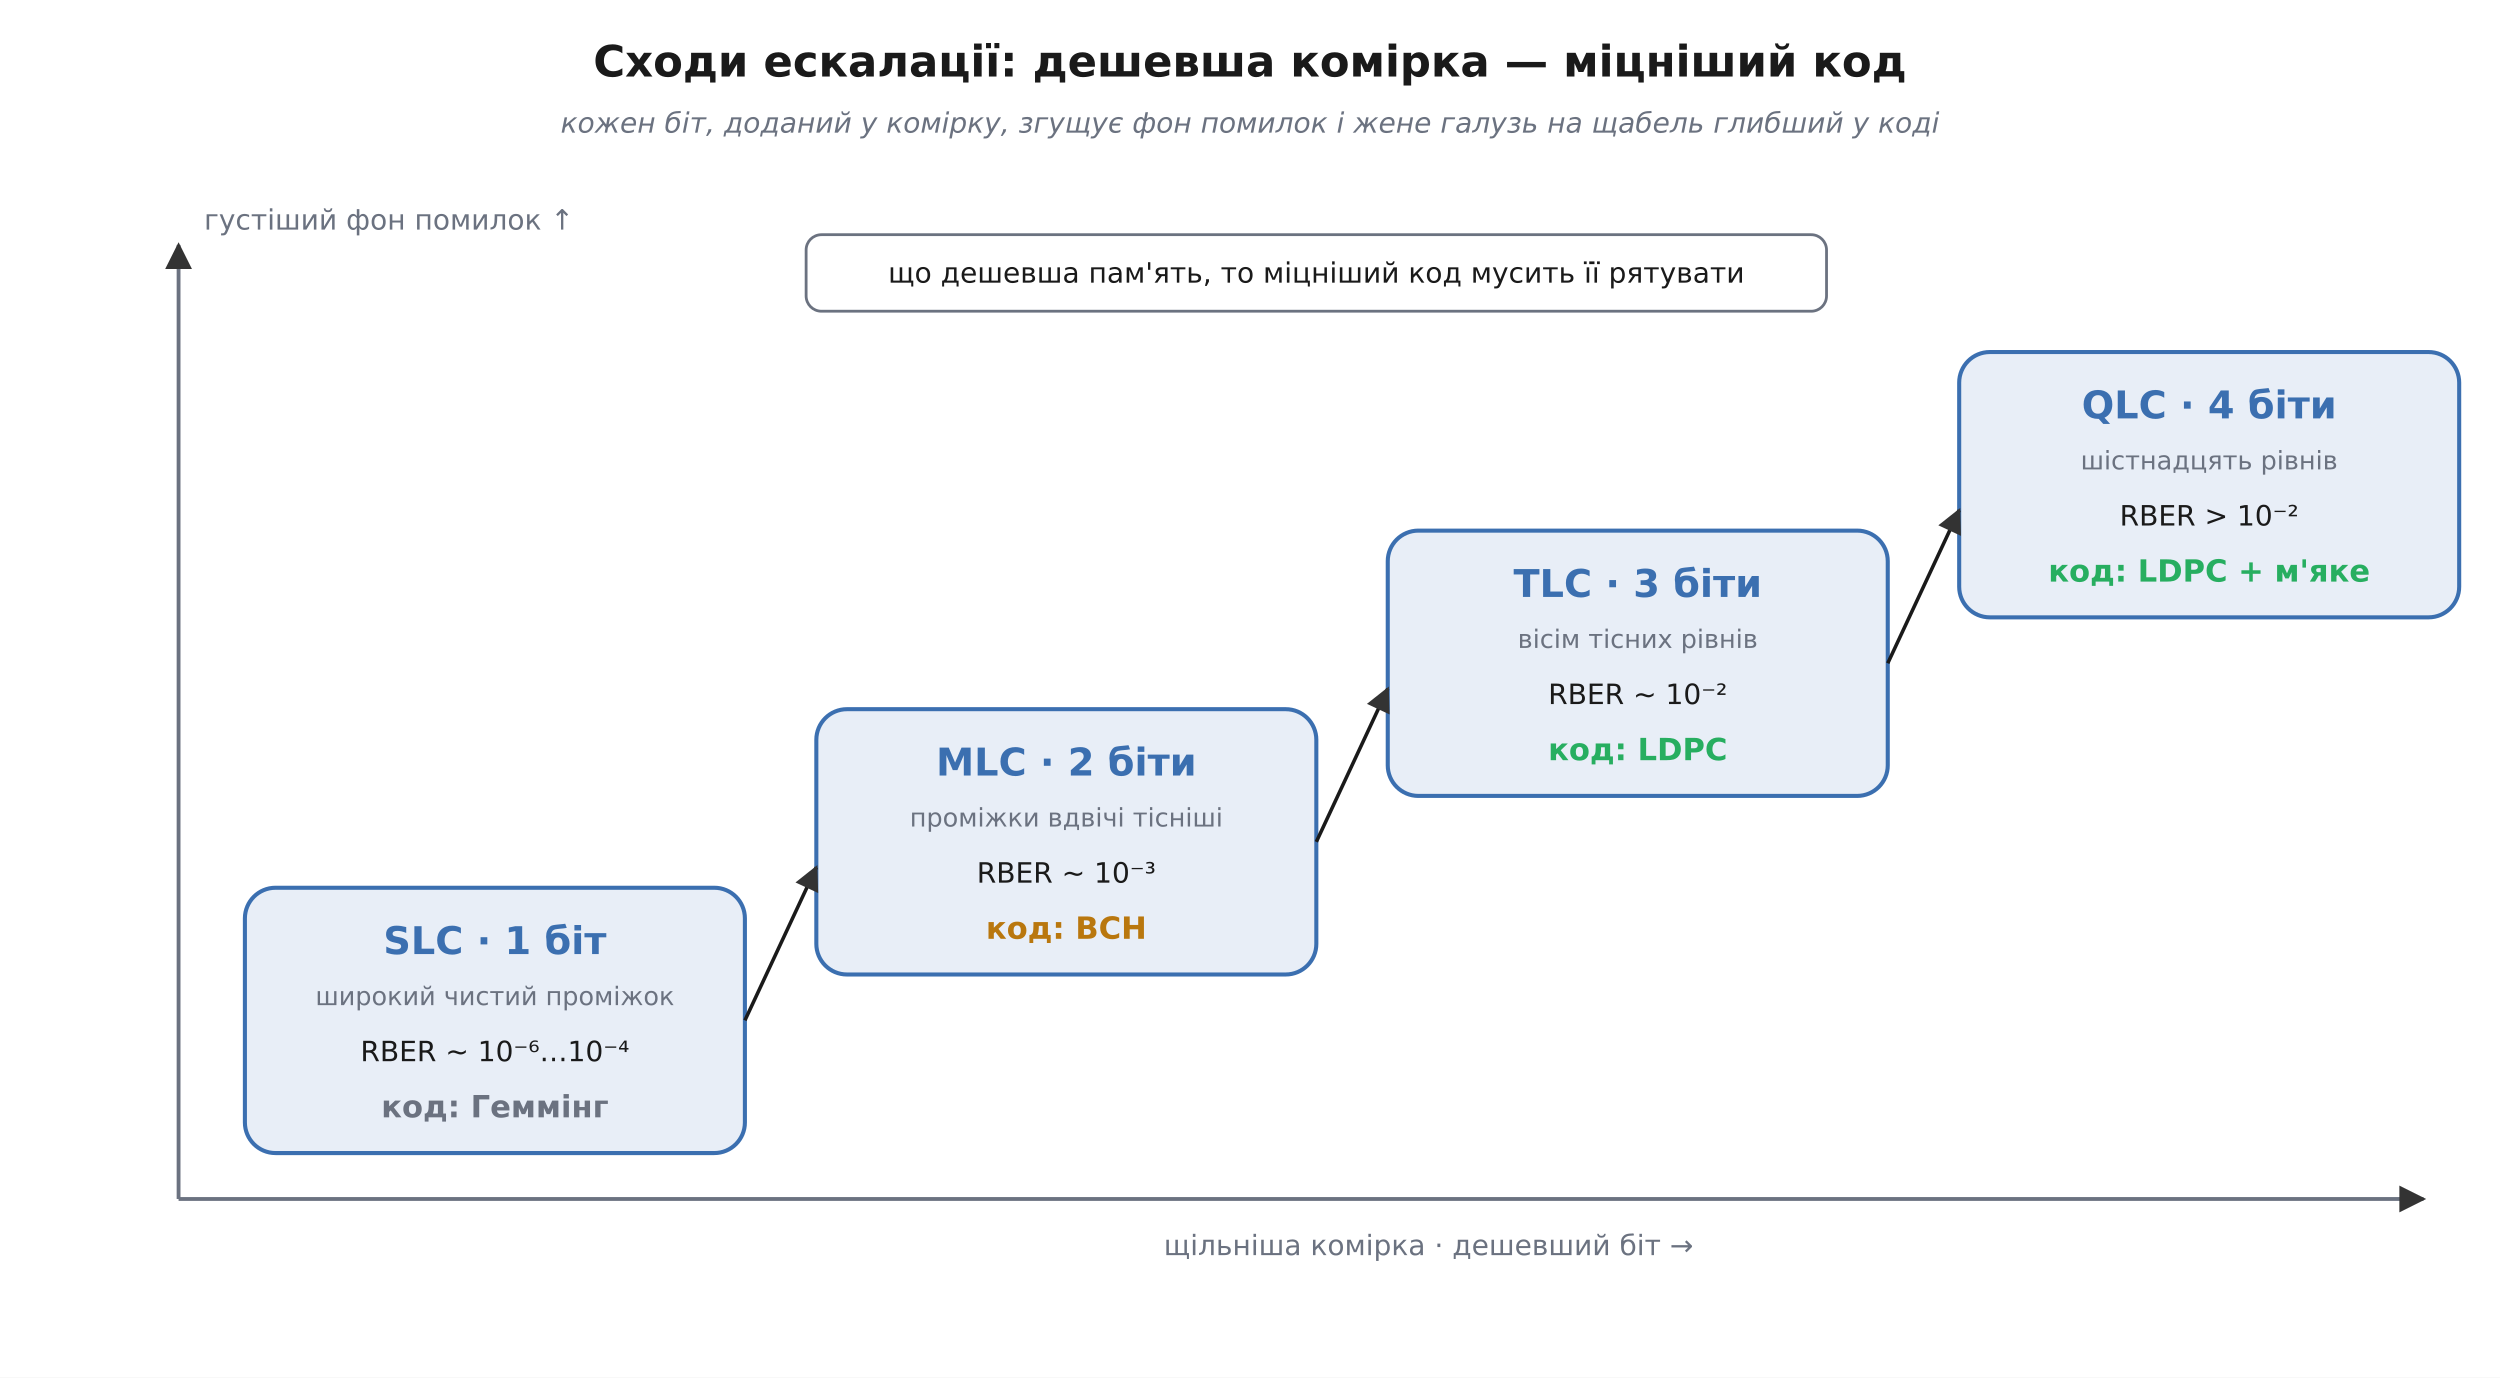
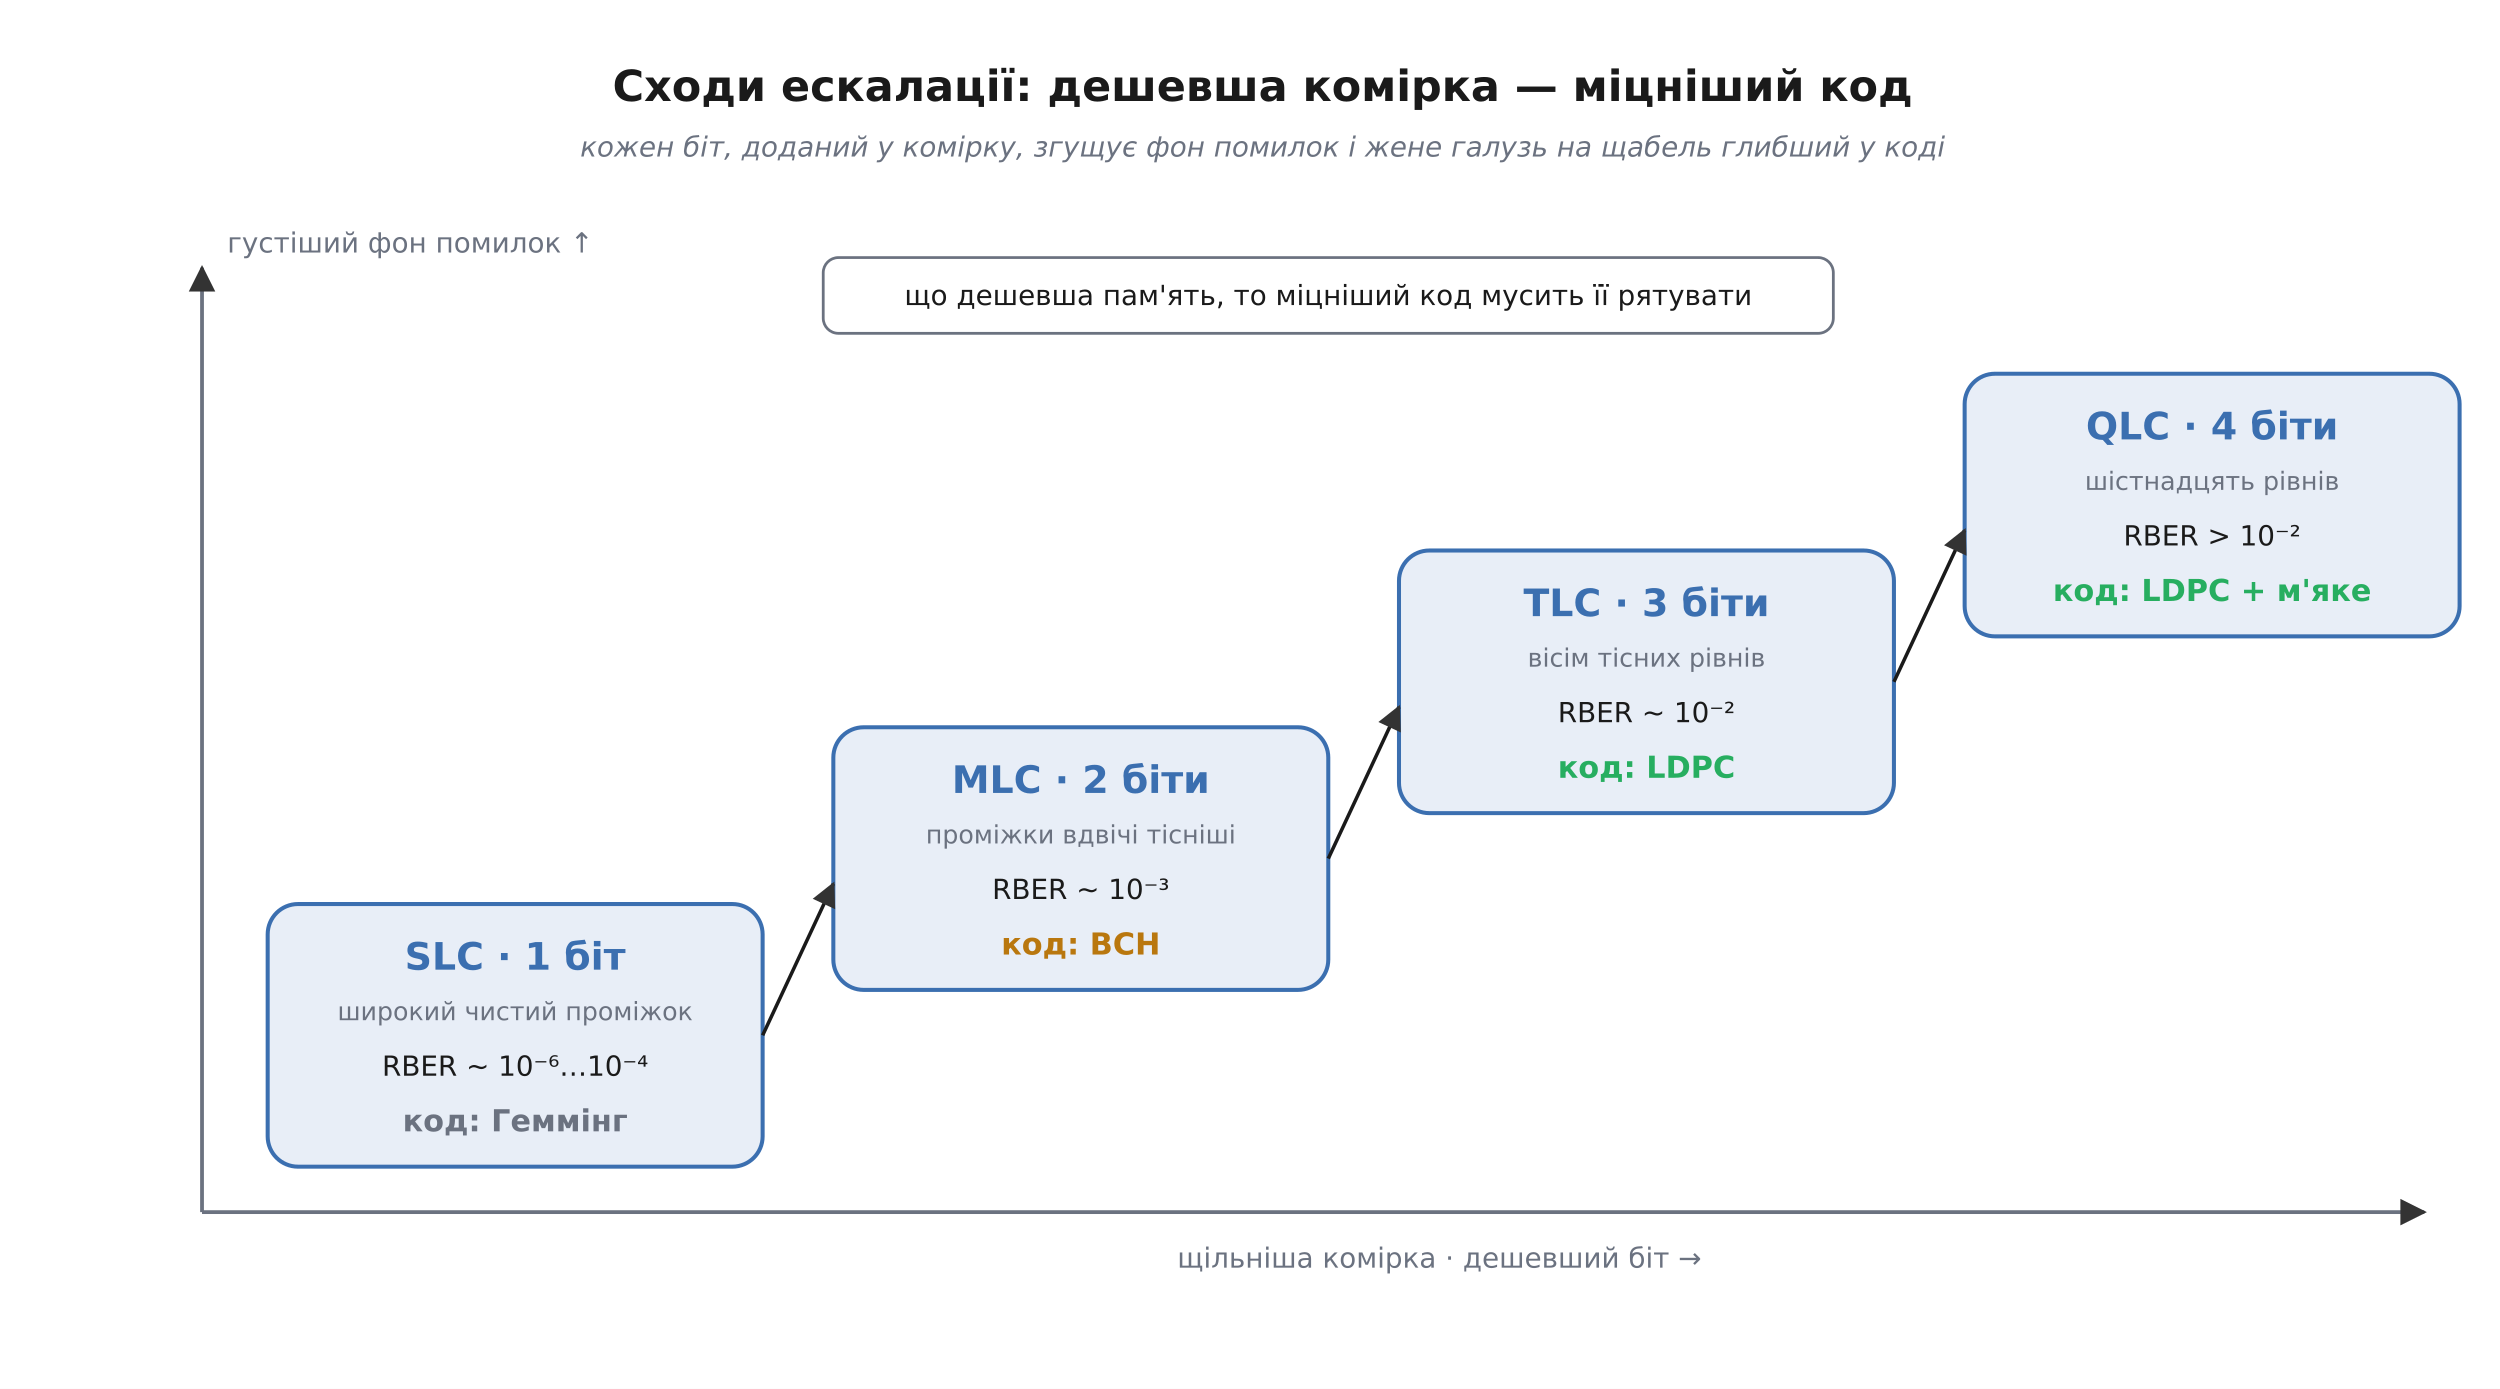
- <svg xmlns="http://www.w3.org/2000/svg" viewBox="0 0 980 540" font-family="'Segoe UI', 'DejaVu Sans', Arial, sans-serif">
-   <rect width="980" height="540" fill="#ffffff" />
+ <svg xmlns="http://www.w3.org/2000/svg" viewBox="-10 -10 990 550" font-family="'Segoe UI', 'DejaVu Sans', Arial, sans-serif">
+   <rect x="-10" y="-10" width="990" height="550" fill="#ffffff" />
  <defs>
    <marker id="arrow" viewBox="0 0 10 10" refX="9" refY="5" markerWidth="7" markerHeight="7" orient="auto-start-reverse">
      <path d="M0 0 L10 5 L0 10 z" fill="#333333" />
    </marker>
  </defs>
  <text x="490.0" y="30.0" font-family="'Segoe UI', 'DejaVu Sans', Arial, sans-serif" font-size="17" fill="#1a1a1a" text-anchor="middle" font-weight="700">Сходи ескалації: дешевша комірка — міцніший код</text>
  <text x="490.0" y="52.0" font-family="'Segoe UI', 'DejaVu Sans', Arial, sans-serif" font-size="11" fill="#6b7280" text-anchor="middle" font-style="italic">кожен біт, доданий у комірку, згущує фон помилок і жене галузь на щабель глибший у коді</text>
  <line x1="70.0" y1="470.0" x2="950.0" y2="470.0" stroke="#6b7280" stroke-width="1.5" marker-end="url(#arrow)" />
  <text x="560.0" y="492.0" font-family="'Segoe UI', 'DejaVu Sans', Arial, sans-serif" font-size="11" fill="#6b7280" text-anchor="middle">щільніша комірка · дешевший біт →</text>
  <line x1="70.0" y1="470.0" x2="70.0" y2="96.0" stroke="#6b7280" stroke-width="1.5" marker-end="url(#arrow)" />
  <text x="80.0" y="90.0" font-family="'Segoe UI', 'DejaVu Sans', Arial, sans-serif" font-size="11" fill="#6b7280" text-anchor="start">густіший фон помилок ↑</text>
  <rect x="316.0" y="92.0" width="400.0" height="30.0" rx="6" fill="#ffffff" stroke="#6b7280" stroke-width="1.1" />
  <text x="516.0" y="110.8" font-family="'Segoe UI', 'DejaVu Sans', Arial, sans-serif" font-size="11" fill="#1a1a1a" text-anchor="middle">
    <tspan x="516.0" dy="0.0">що дешевша пам'ять, то міцніший код мусить її рятувати</tspan>
  </text>
  <rect x="96.0" y="348.0" width="196.0" height="104.0" rx="12" fill="#e8eef7" stroke="#3b6fb0" stroke-width="1.6" />
  <text x="194.0" y="374.0" font-family="'Segoe UI', 'DejaVu Sans', Arial, sans-serif" font-size="15" fill="#3b6fb0" text-anchor="middle" font-weight="700">SLC · 1 біт</text>
  <text x="194.0" y="394.0" font-family="'Segoe UI', 'DejaVu Sans', Arial, sans-serif" font-size="10" fill="#6b7280" text-anchor="middle">широкий чистий проміжок</text>
  <text x="194.0" y="416.0" font-family="'Segoe UI', 'DejaVu Sans', Arial, sans-serif" font-size="11" fill="#1a1a1a" text-anchor="middle">RBER ~ 10⁻⁶…10⁻⁴</text>
  <text x="194.0" y="438.0" font-family="'Segoe UI', 'DejaVu Sans', Arial, sans-serif" font-size="12" fill="#6b7280" text-anchor="middle" font-weight="700">код: Геммінг</text>
  <rect x="320.0" y="278.0" width="196.0" height="104.0" rx="12" fill="#e8eef7" stroke="#3b6fb0" stroke-width="1.6" />
  <text x="418.0" y="304.0" font-family="'Segoe UI', 'DejaVu Sans', Arial, sans-serif" font-size="15" fill="#3b6fb0" text-anchor="middle" font-weight="700">MLC · 2 біти</text>
  <text x="418.0" y="324.0" font-family="'Segoe UI', 'DejaVu Sans', Arial, sans-serif" font-size="10" fill="#6b7280" text-anchor="middle">проміжки вдвічі тісніші</text>
  <text x="418.0" y="346.0" font-family="'Segoe UI', 'DejaVu Sans', Arial, sans-serif" font-size="11" fill="#1a1a1a" text-anchor="middle">RBER ~ 10⁻³</text>
  <text x="418.0" y="368.0" font-family="'Segoe UI', 'DejaVu Sans', Arial, sans-serif" font-size="12" fill="#b9770e" text-anchor="middle" font-weight="700">код: BCH</text>
  <rect x="544.0" y="208.0" width="196.0" height="104.0" rx="12" fill="#e8eef7" stroke="#3b6fb0" stroke-width="1.6" />
  <text x="642.0" y="234.0" font-family="'Segoe UI', 'DejaVu Sans', Arial, sans-serif" font-size="15" fill="#3b6fb0" text-anchor="middle" font-weight="700">TLC · 3 біти</text>
  <text x="642.0" y="254.0" font-family="'Segoe UI', 'DejaVu Sans', Arial, sans-serif" font-size="10" fill="#6b7280" text-anchor="middle">вісім тісних рівнів</text>
  <text x="642.0" y="276.0" font-family="'Segoe UI', 'DejaVu Sans', Arial, sans-serif" font-size="11" fill="#1a1a1a" text-anchor="middle">RBER ~ 10⁻²</text>
  <text x="642.0" y="298.0" font-family="'Segoe UI', 'DejaVu Sans', Arial, sans-serif" font-size="12" fill="#27ae60" text-anchor="middle" font-weight="700">код: LDPC</text>
  <rect x="768.0" y="138.0" width="196.0" height="104.0" rx="12" fill="#e8eef7" stroke="#3b6fb0" stroke-width="1.6" />
  <text x="866.0" y="164.0" font-family="'Segoe UI', 'DejaVu Sans', Arial, sans-serif" font-size="15" fill="#3b6fb0" text-anchor="middle" font-weight="700">QLC · 4 біти</text>
  <text x="866.0" y="184.0" font-family="'Segoe UI', 'DejaVu Sans', Arial, sans-serif" font-size="10" fill="#6b7280" text-anchor="middle">шістнадцять рівнів</text>
  <text x="866.0" y="206.0" font-family="'Segoe UI', 'DejaVu Sans', Arial, sans-serif" font-size="11" fill="#1a1a1a" text-anchor="middle">RBER &gt; 10⁻²</text>
  <text x="866.0" y="228.0" font-family="'Segoe UI', 'DejaVu Sans', Arial, sans-serif" font-size="12" fill="#27ae60" text-anchor="middle" font-weight="700">код: LDPC + м'яке</text>
  <line x1="292.0" y1="400.0" x2="320.0" y2="340.0" stroke="#1a1a1a" stroke-width="1.4" marker-end="url(#arrow)" />
  <line x1="516.0" y1="330.0" x2="544.0" y2="270.0" stroke="#1a1a1a" stroke-width="1.4" marker-end="url(#arrow)" />
  <line x1="740.0" y1="260.0" x2="768.0" y2="200.0" stroke="#1a1a1a" stroke-width="1.4" marker-end="url(#arrow)" />
</svg>
